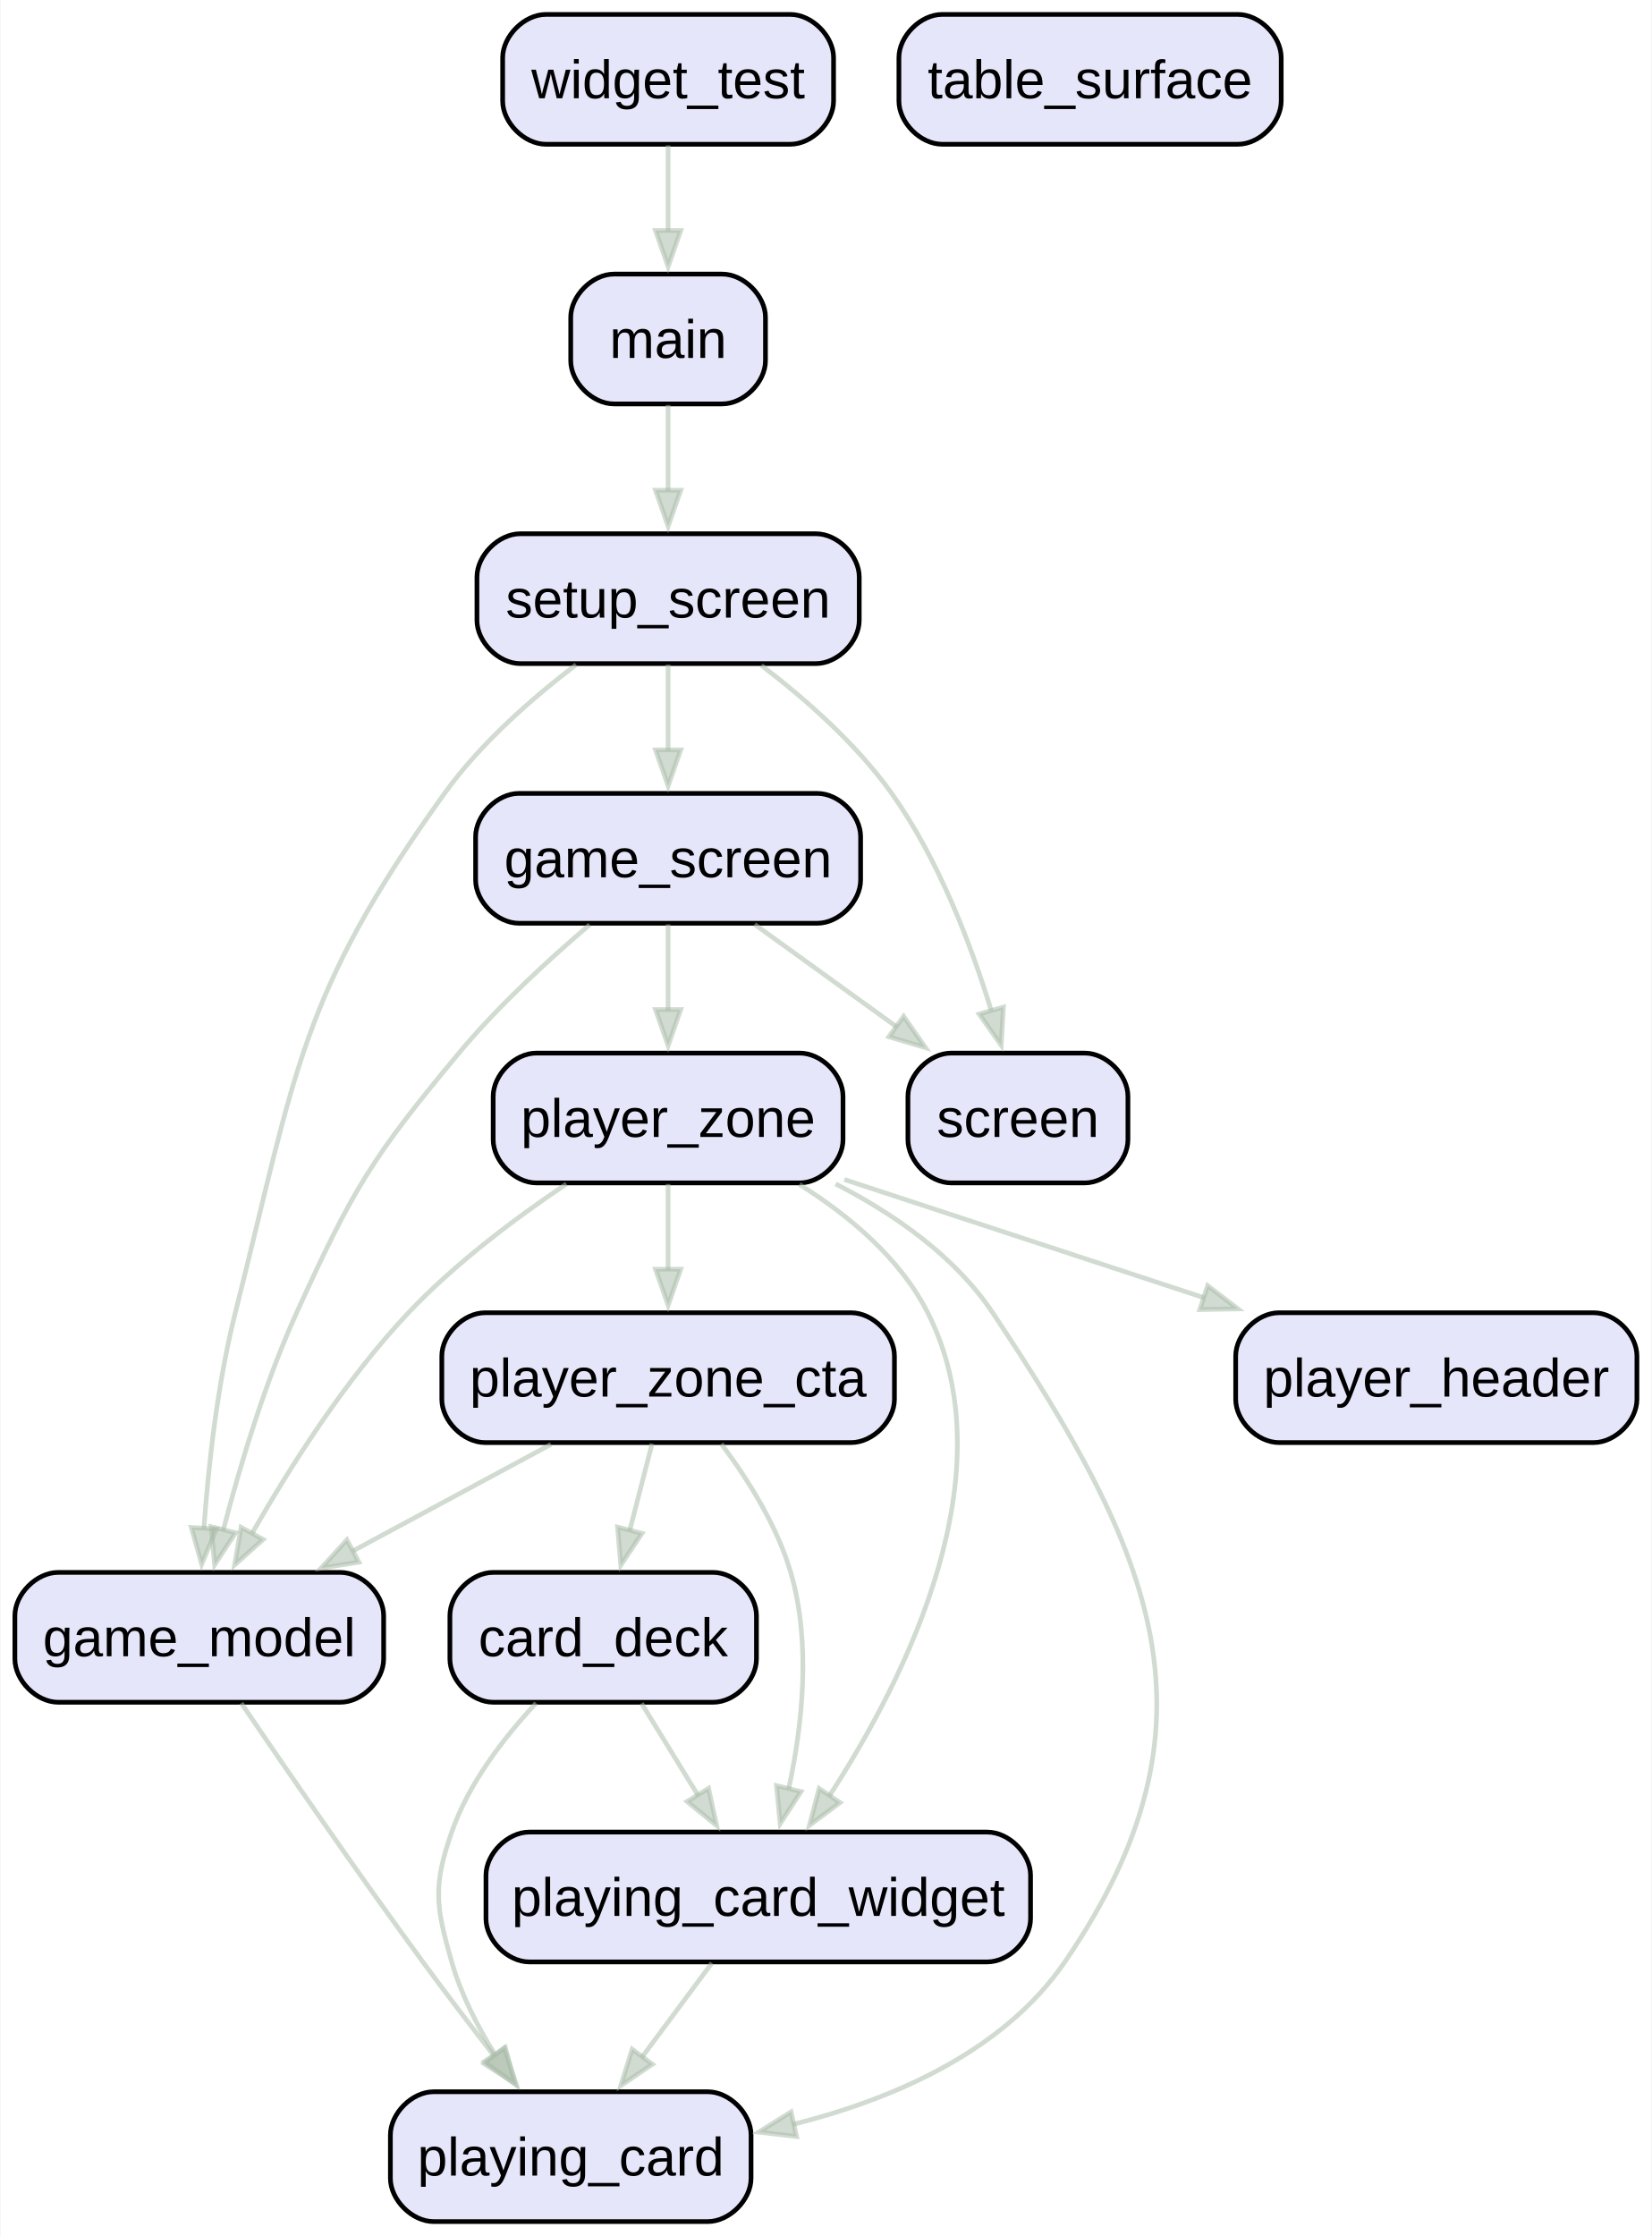
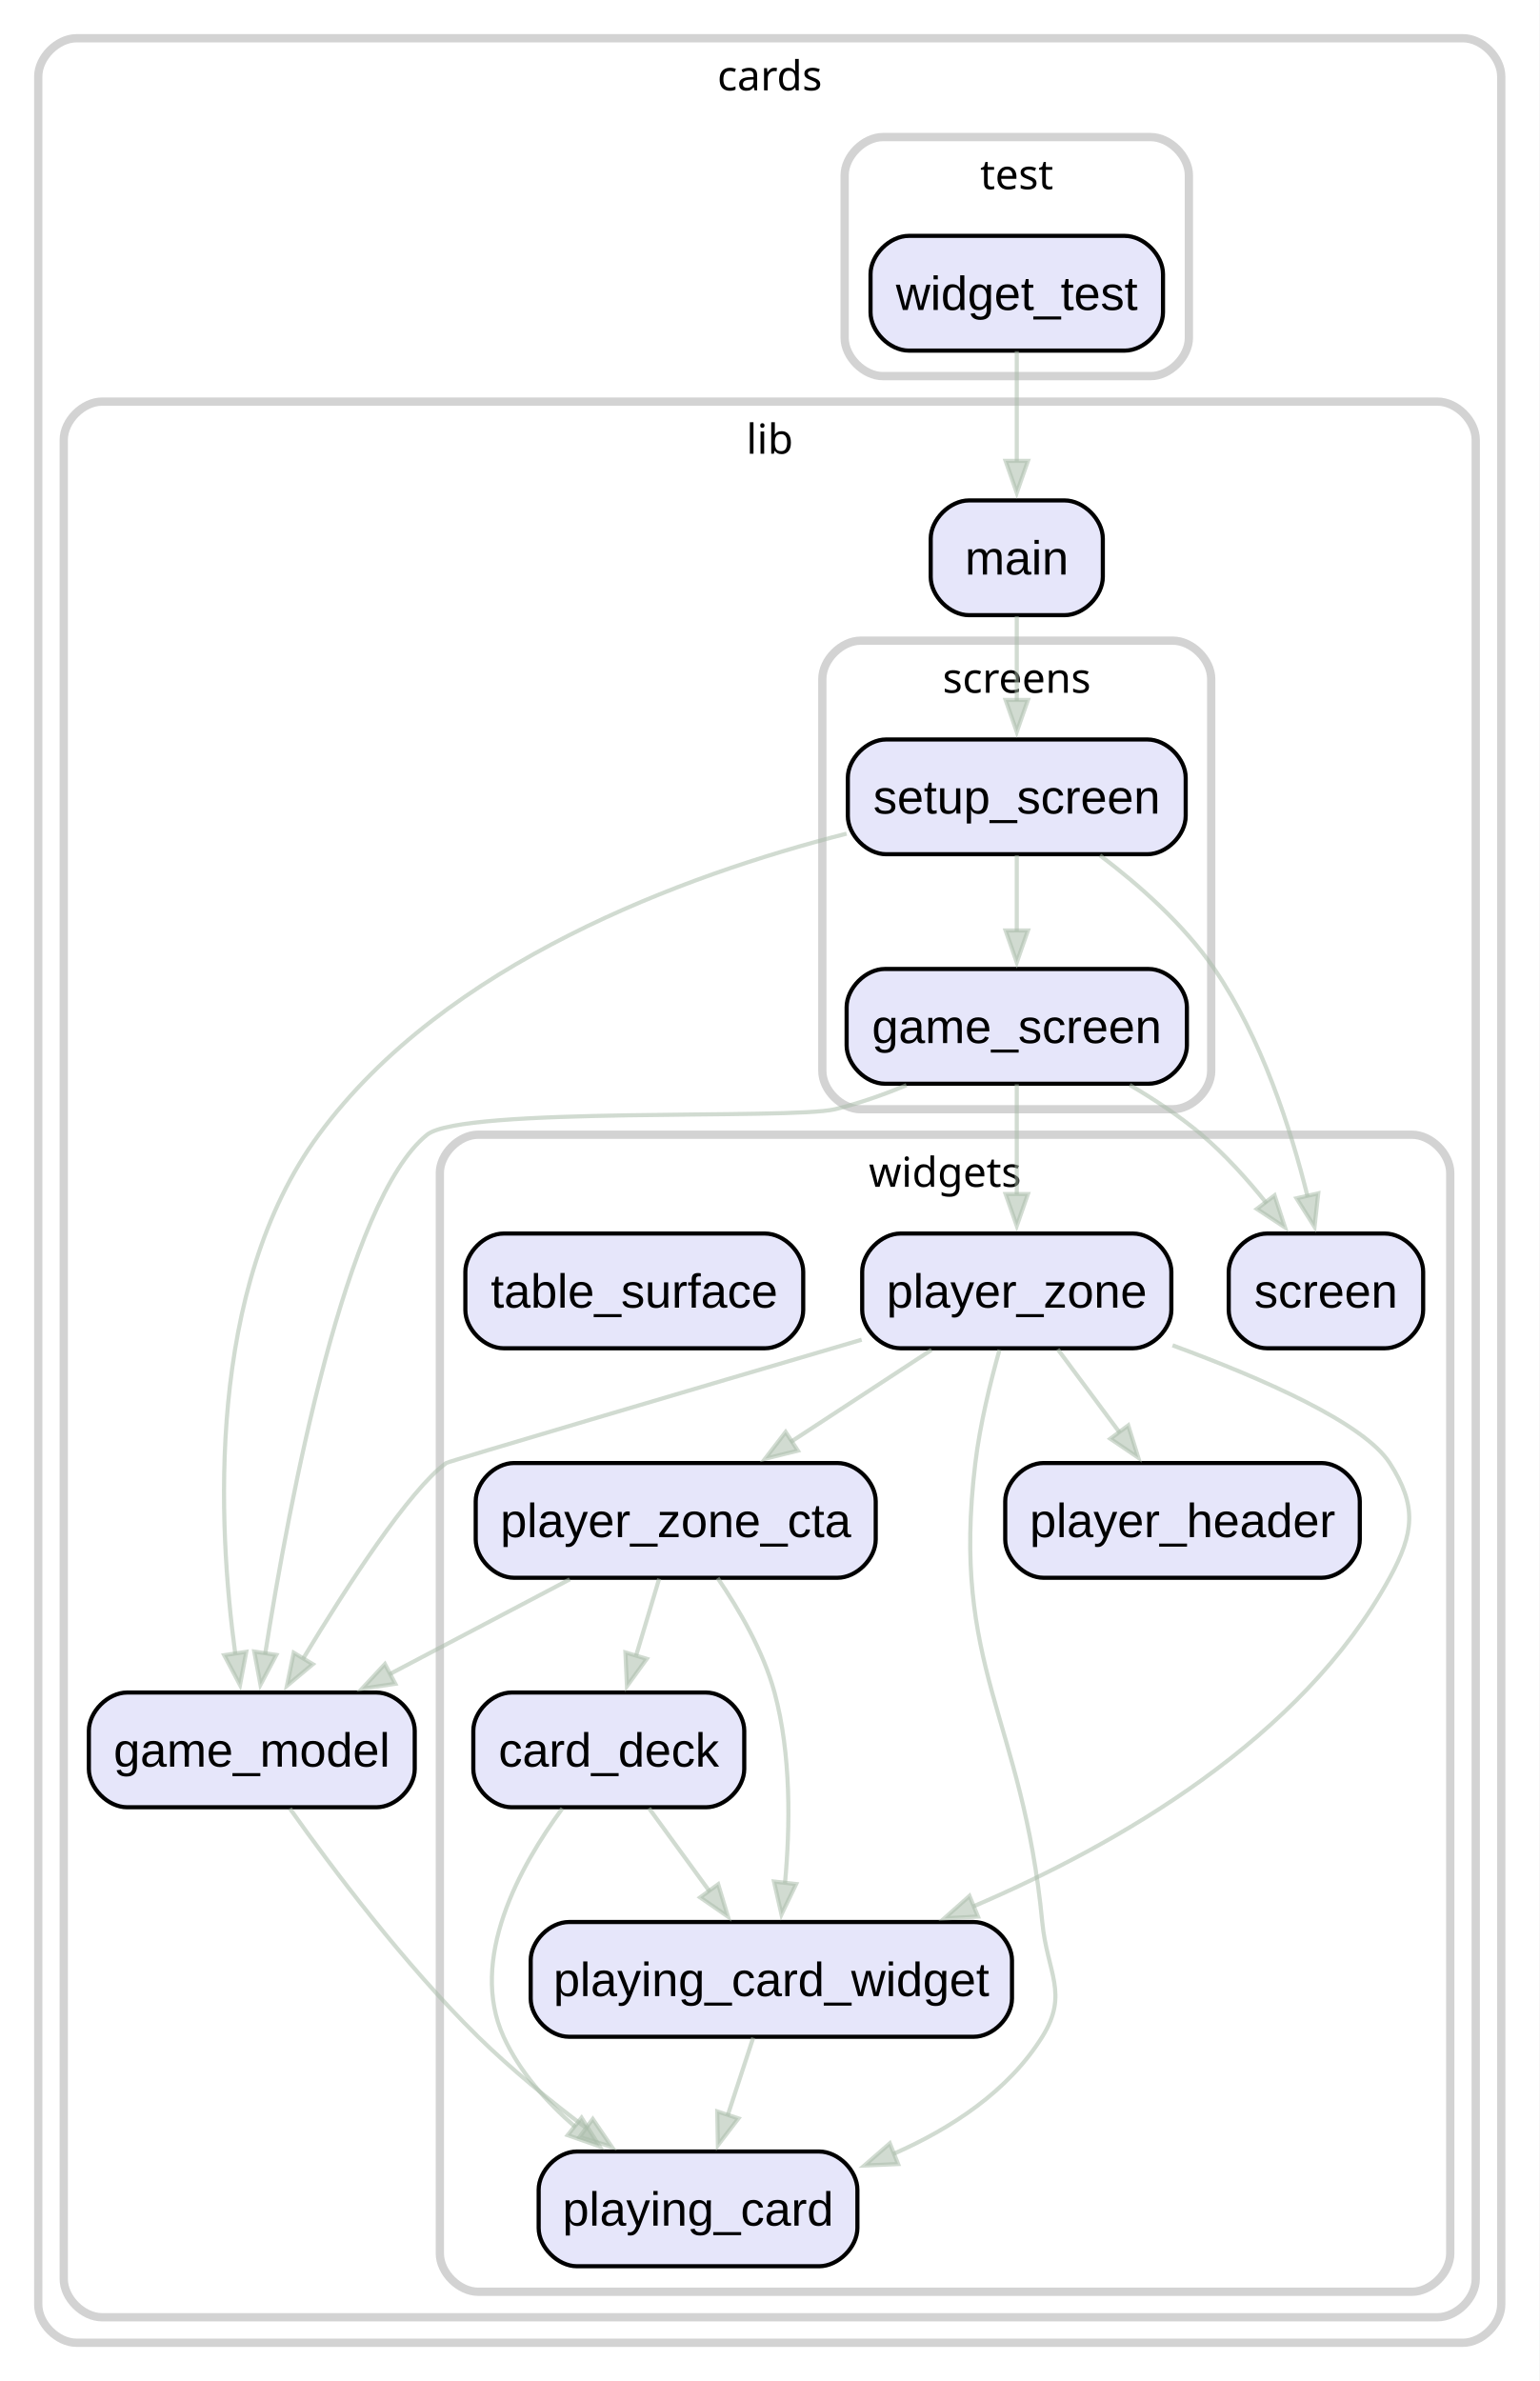
- <svg xmlns="http://www.w3.org/2000/svg" width="458pt" height="620pt" viewBox="0.00 0.00 457.75 620.00">
-   <g id="graph0" class="graph" transform="scale(1 1) rotate(0) translate(4 616)">
-     <polygon fill="white" stroke="none" points="-4,4 -4,-616 453.75,-616 453.75,4 -4,4" />
+ <svg xmlns="http://www.w3.org/2000/svg" width="483pt" height="747pt" viewBox="0.00 0.00 483.00 747.00">
+   <g id="graph0" class="graph" transform="scale(1 1) rotate(0) translate(4 743)">
+     <polygon fill="white" stroke="none" points="-4,4 -4,-743 479,-743 479,4 -4,4" />
+     <g id="clust1" class="cluster">
+       <path fill="none" stroke="lightgray" stroke-width="2.6" d="M20,-8C20,-8 455,-8 455,-8 461,-8 467,-14 467,-20 467,-20 467,-719 467,-719 467,-725 461,-731 455,-731 455,-731 20,-731 20,-731 14,-731 8,-725 8,-719 8,-719 8,-20 8,-20 8,-14 14,-8 20,-8" />
+       <text text-anchor="middle" x="237.5" y="-714.65" font-family="Arial Black" font-size="13.00">cards</text>
+     </g>
+     <g id="clust2" class="cluster">
+       <path fill="none" stroke="lightgray" stroke-width="2.6" d="M273,-625C273,-625 357,-625 357,-625 363,-625 369,-631 369,-637 369,-637 369,-688 369,-688 369,-694 363,-700 357,-700 357,-700 273,-700 273,-700 267,-700 261,-694 261,-688 261,-688 261,-637 261,-637 261,-631 267,-625 273,-625" />
+       <text text-anchor="middle" x="315" y="-683.65" font-family="Arial Black" font-size="13.00">test</text>
+     </g>
+     <g id="clust3" class="cluster">
+       <path fill="none" stroke="lightgray" stroke-width="2.6" d="M28,-16C28,-16 447,-16 447,-16 453,-16 459,-22 459,-28 459,-28 459,-605 459,-605 459,-611 453,-617 447,-617 447,-617 28,-617 28,-617 22,-617 16,-611 16,-605 16,-605 16,-28 16,-28 16,-22 22,-16 28,-16" />
+       <text text-anchor="middle" x="237.5" y="-600.65" font-family="Arial Black" font-size="13.00">lib</text>
+     </g>
+     <g id="clust4" class="cluster">
+       <path fill="none" stroke="lightgray" stroke-width="2.6" d="M266,-395C266,-395 364,-395 364,-395 370,-395 376,-401 376,-407 376,-407 376,-530 376,-530 376,-536 370,-542 364,-542 364,-542 266,-542 266,-542 260,-542 254,-536 254,-530 254,-530 254,-407 254,-407 254,-401 260,-395 266,-395" />
+       <text text-anchor="middle" x="315" y="-525.65" font-family="Arial Black" font-size="13.00">screens</text>
+     </g>
+     <g id="clust5" class="cluster">
+       <path fill="none" stroke="lightgray" stroke-width="2.6" d="M146,-24C146,-24 439,-24 439,-24 445,-24 451,-30 451,-36 451,-36 451,-375 451,-375 451,-381 445,-387 439,-387 439,-387 146,-387 146,-387 140,-387 134,-381 134,-375 134,-375 134,-36 134,-36 134,-30 140,-24 146,-24" />
+       <text text-anchor="middle" x="292.5" y="-370.65" font-family="Arial Black" font-size="13.00">widgets</text>
+     </g>
    <g id="node1" class="node">
-       <path fill="Lavender" stroke="black" stroke-width="1.3" d="M90.25,-180C90.25,-180 12,-180 12,-180 6,-180 0,-174 0,-168 0,-168 0,-156 0,-156 0,-150 6,-144 12,-144 12,-144 90.25,-144 90.25,-144 96.25,-144 102.25,-150 102.25,-156 102.25,-156 102.25,-168 102.25,-168 102.25,-174 96.25,-180 90.25,-180" />
-       <text text-anchor="middle" x="51.12" y="-156.75" font-family="Arial" font-size="15.00">game_model</text>
+       <path fill="Lavender" stroke="black" stroke-width="1.3" d="M348.88,-669C348.88,-669 281.12,-669 281.12,-669 275.12,-669 269.12,-663 269.12,-657 269.12,-657 269.12,-645 269.12,-645 269.12,-639 275.12,-633 281.12,-633 281.12,-633 348.88,-633 348.88,-633 354.88,-633 360.88,-639 360.88,-645 360.88,-645 360.88,-657 360.88,-657 360.88,-663 354.88,-669 348.88,-669" />
+       <text text-anchor="middle" x="315" y="-645.75" font-family="Arial" font-size="15.00">widget_test</text>
+     </g>
+     <g id="node5" class="node">
+       <path fill="Lavender" stroke="black" stroke-width="1.3" d="M330,-586C330,-586 300,-586 300,-586 294,-586 288,-580 288,-574 288,-574 288,-562 288,-562 288,-556 294,-550 300,-550 300,-550 330,-550 330,-550 336,-550 342,-556 342,-562 342,-562 342,-574 342,-574 342,-580 336,-586 330,-586" />
+       <text text-anchor="middle" x="315" y="-562.75" font-family="Arial" font-size="15.00">main</text>
+     </g>
+     <g id="edge1" class="edge">
+       <path fill="none" stroke="#aabbaa" stroke-width="1.3" stroke-opacity="0.533" d="M315,-632.82C315,-622.8 315,-609.88 315,-598.29" />
+       <polygon fill="#aabbaa" fill-opacity="0.533" stroke="#aabbaa" stroke-width="1.3" stroke-opacity="0.533" points="318.5,-598.4 315,-588.4 311.5,-598.4 318.5,-598.4" />
+     </g>
+     <g id="node2" class="node">
+       <path fill="Lavender" stroke="black" stroke-width="1.3" d="M114.12,-212C114.12,-212 35.88,-212 35.88,-212 29.88,-212 23.88,-206 23.88,-200 23.88,-200 23.88,-188 23.88,-188 23.88,-182 29.88,-176 35.88,-176 35.88,-176 114.12,-176 114.12,-176 120.12,-176 126.12,-182 126.12,-188 126.12,-188 126.12,-200 126.12,-200 126.12,-206 120.12,-212 114.12,-212" />
+       <text text-anchor="middle" x="75" y="-188.75" font-family="Arial" font-size="15.00">game_model</text>
+     </g>
+     <g id="node10" class="node">
+       <path fill="Lavender" stroke="black" stroke-width="1.3" d="M253,-68C253,-68 177,-68 177,-68 171,-68 165,-62 165,-56 165,-56 165,-44 165,-44 165,-38 171,-32 177,-32 177,-32 253,-32 253,-32 259,-32 265,-38 265,-44 265,-44 265,-56 265,-56 265,-62 259,-68 253,-68" />
+       <text text-anchor="middle" x="215" y="-44.75" font-family="Arial" font-size="15.00">playing_card</text>
+     </g>
+     <g id="edge2" class="edge">
+       <path fill="none" stroke="#aabbaa" stroke-width="1.3" stroke-opacity="0.533" d="M86.96,-175.58C100.24,-156.85 122.87,-126.71 146,-104 156.34,-93.85 168.61,-83.87 179.92,-75.35" />
+       <polygon fill="#aabbaa" fill-opacity="0.533" stroke="#aabbaa" stroke-width="1.3" stroke-opacity="0.533" points="181.98,-78.19 187.96,-69.44 177.83,-72.55 181.98,-78.19" />
+     </g>
+     <g id="node3" class="node">
+       <path fill="Lavender" stroke="black" stroke-width="1.3" d="M356.38,-439C356.38,-439 273.62,-439 273.62,-439 267.62,-439 261.62,-433 261.62,-427 261.62,-427 261.62,-415 261.62,-415 261.62,-409 267.62,-403 273.62,-403 273.62,-403 356.38,-403 356.38,-403 362.38,-403 368.38,-409 368.38,-415 368.38,-415 368.38,-427 368.38,-427 368.38,-433 362.38,-439 356.38,-439" />
+       <text text-anchor="middle" x="315" y="-415.75" font-family="Arial" font-size="15.00">game_screen</text>
+     </g>
+     <g id="edge5" class="edge">
+       <path fill="none" stroke="#aabbaa" stroke-width="1.3" stroke-opacity="0.533" d="M280.4,-402.53C273.16,-399.54 265.46,-396.81 258,-395 244.15,-391.64 141.11,-395.93 130,-387 104.58,-366.57 86.82,-272.48 79.19,-224.03" />
+       <polygon fill="#aabbaa" fill-opacity="0.533" stroke="#aabbaa" stroke-width="1.3" stroke-opacity="0.533" points="82.69,-223.79 77.72,-214.43 75.77,-224.85 82.69,-223.79" />
    </g>
    <g id="node9" class="node">
-       <path fill="Lavender" stroke="black" stroke-width="1.3" d="M192.12,-36C192.12,-36 116.12,-36 116.12,-36 110.12,-36 104.12,-30 104.12,-24 104.12,-24 104.12,-12 104.12,-12 104.12,-6 110.12,0 116.12,0 116.12,0 192.12,0 192.12,0 198.12,0 204.12,-6 204.12,-12 204.12,-12 204.12,-24 204.12,-24 204.12,-30 198.12,-36 192.12,-36" />
-       <text text-anchor="middle" x="154.12" y="-12.75" font-family="Arial" font-size="15.00">playing_card</text>
+       <path fill="Lavender" stroke="black" stroke-width="1.3" d="M351.5,-356C351.5,-356 278.5,-356 278.5,-356 272.5,-356 266.5,-350 266.5,-344 266.5,-344 266.5,-332 266.5,-332 266.5,-326 272.5,-320 278.5,-320 278.5,-320 351.5,-320 351.5,-320 357.5,-320 363.5,-326 363.5,-332 363.5,-332 363.5,-344 363.5,-344 363.5,-350 357.5,-356 351.5,-356" />
+       <text text-anchor="middle" x="315" y="-332.75" font-family="Arial" font-size="15.00">player_zone</text>
    </g>
-     <g id="edge1" class="edge">
-       <path fill="none" stroke="#aabbaa" stroke-width="1.3" stroke-opacity="0.533" d="M62.76,-143.76C75.04,-125.7 95.07,-96.59 113.12,-72 119.46,-63.37 126.54,-54.1 133,-45.76" />
-       <polygon fill="#aabbaa" fill-opacity="0.533" stroke="#aabbaa" stroke-width="1.3" stroke-opacity="0.533" points="135.63,-48.09 139.02,-38.05 130.11,-43.78 135.63,-48.09" />
+     <g id="edge3" class="edge">
+       <path fill="none" stroke="#aabbaa" stroke-width="1.3" stroke-opacity="0.533" d="M315,-402.82C315,-392.8 315,-379.88 315,-368.29" />
+       <polygon fill="#aabbaa" fill-opacity="0.533" stroke="#aabbaa" stroke-width="1.3" stroke-opacity="0.533" points="318.5,-368.4 315,-358.4 311.5,-368.4 318.5,-368.4" />
    </g>
-     <g id="node2" class="node">
-       <path fill="Lavender" stroke="black" stroke-width="1.3" d="M196.12,-540C196.12,-540 166.12,-540 166.12,-540 160.12,-540 154.12,-534 154.12,-528 154.12,-528 154.12,-516 154.12,-516 154.12,-510 160.12,-504 166.12,-504 166.12,-504 196.12,-504 196.12,-504 202.12,-504 208.12,-510 208.12,-516 208.12,-516 208.12,-528 208.12,-528 208.12,-534 202.12,-540 196.12,-540" />
-       <text text-anchor="middle" x="181.12" y="-516.75" font-family="Arial" font-size="15.00">main</text>
+     <g id="node12" class="node">
+       <path fill="Lavender" stroke="black" stroke-width="1.3" d="M430.5,-356C430.5,-356 393.5,-356 393.5,-356 387.5,-356 381.5,-350 381.5,-344 381.5,-344 381.5,-332 381.5,-332 381.5,-326 387.5,-320 393.5,-320 393.5,-320 430.5,-320 430.5,-320 436.5,-320 442.5,-326 442.5,-332 442.5,-332 442.5,-344 442.5,-344 442.5,-350 436.5,-356 430.5,-356" />
+       <text text-anchor="middle" x="412" y="-332.75" font-family="Arial" font-size="15.00">screen</text>
+     </g>
+     <g id="edge4" class="edge">
+       <path fill="none" stroke="#aabbaa" stroke-width="1.3" stroke-opacity="0.533" d="M350.43,-402.62C358.23,-398.05 366.19,-392.77 373,-387 380.37,-380.75 387.38,-372.97 393.37,-365.49" />
+       <polygon fill="#aabbaa" fill-opacity="0.533" stroke="#aabbaa" stroke-width="1.3" stroke-opacity="0.533" points="395.88,-367.97 399.17,-357.9 390.32,-363.72 395.88,-367.97" />
    </g>
    <g id="node4" class="node">
-       <path fill="Lavender" stroke="black" stroke-width="1.3" d="M222.12,-468C222.12,-468 140.12,-468 140.12,-468 134.12,-468 128.12,-462 128.12,-456 128.12,-456 128.12,-444 128.12,-444 128.12,-438 134.12,-432 140.12,-432 140.12,-432 222.12,-432 222.12,-432 228.12,-432 234.12,-438 234.12,-444 234.12,-444 234.12,-456 234.12,-456 234.12,-462 228.12,-468 222.12,-468" />
-       <text text-anchor="middle" x="181.12" y="-444.75" font-family="Arial" font-size="15.00">setup_screen</text>
+       <path fill="Lavender" stroke="black" stroke-width="1.3" d="M356,-511C356,-511 274,-511 274,-511 268,-511 262,-505 262,-499 262,-499 262,-487 262,-487 262,-481 268,-475 274,-475 274,-475 356,-475 356,-475 362,-475 368,-481 368,-487 368,-487 368,-499 368,-499 368,-505 362,-511 356,-511" />
+       <text text-anchor="middle" x="315" y="-487.75" font-family="Arial" font-size="15.00">setup_screen</text>
    </g>
-     <g id="edge2" class="edge">
-       <path fill="none" stroke="#aabbaa" stroke-width="1.3" stroke-opacity="0.533" d="M181.12,-503.7C181.12,-496.49 181.12,-487.93 181.12,-479.82" />
-       <polygon fill="#aabbaa" fill-opacity="0.533" stroke="#aabbaa" stroke-width="1.3" stroke-opacity="0.533" points="184.63,-480.07 181.13,-470.07 177.63,-480.07 184.63,-480.07" />
+     <g id="edge6" class="edge">
+       <path fill="none" stroke="#aabbaa" stroke-width="1.3" stroke-opacity="0.533" d="M261.61,-481.46C210.58,-468.43 135.72,-441.01 96,-387 60.61,-338.88 64.3,-264.75 69.82,-224.12" />
+       <polygon fill="#aabbaa" fill-opacity="0.533" stroke="#aabbaa" stroke-width="1.3" stroke-opacity="0.533" points="73.27,-224.77 71.3,-214.36 66.34,-223.72 73.27,-224.77" />
    </g>
-     <g id="node3" class="node">
-       <path fill="Lavender" stroke="black" stroke-width="1.3" d="M222.5,-396C222.5,-396 139.75,-396 139.75,-396 133.75,-396 127.75,-390 127.75,-384 127.75,-384 127.75,-372 127.75,-372 127.75,-366 133.75,-360 139.75,-360 139.75,-360 222.5,-360 222.5,-360 228.5,-360 234.5,-366 234.5,-372 234.5,-372 234.5,-384 234.5,-384 234.5,-390 228.5,-396 222.5,-396" />
-       <text text-anchor="middle" x="181.12" y="-372.75" font-family="Arial" font-size="15.00">game_screen</text>
+     <g id="edge7" class="edge">
+       <path fill="none" stroke="#aabbaa" stroke-width="1.3" stroke-opacity="0.533" d="M315,-474.7C315,-467.49 315,-458.93 315,-450.82" />
+       <polygon fill="#aabbaa" fill-opacity="0.533" stroke="#aabbaa" stroke-width="1.3" stroke-opacity="0.533" points="318.5,-451.07 315,-441.07 311.5,-451.07 318.5,-451.07" />
    </g>
-     <g id="edge5" class="edge">
-       <path fill="none" stroke="#aabbaa" stroke-width="1.3" stroke-opacity="0.533" d="M159.4,-359.62C147.9,-349.84 133.95,-337 123.12,-324 98.97,-295 93.74,-286.35 78.12,-252 69.28,-232.53 62.36,-209.39 57.74,-191.58" />
-       <polygon fill="#aabbaa" fill-opacity="0.533" stroke="#aabbaa" stroke-width="1.3" stroke-opacity="0.533" points="61.2,-190.99 55.39,-182.13 54.41,-192.67 61.2,-190.99" />
+     <g id="edge8" class="edge">
+       <path fill="none" stroke="#aabbaa" stroke-width="1.3" stroke-opacity="0.533" d="M341.09,-474.66C353.42,-465.34 367.48,-452.91 377,-439 391.85,-417.3 401.03,-388.66 406.24,-367.59" />
+       <polygon fill="#aabbaa" fill-opacity="0.533" stroke="#aabbaa" stroke-width="1.3" stroke-opacity="0.533" points="409.59,-368.61 408.42,-358.08 402.77,-367.05 409.59,-368.61" />
+     </g>
+     <g id="edge9" class="edge">
+       <path fill="none" stroke="#aabbaa" stroke-width="1.3" stroke-opacity="0.533" d="M315,-549.7C315,-541.76 315,-532.12 315,-523.11" />
+       <polygon fill="#aabbaa" fill-opacity="0.533" stroke="#aabbaa" stroke-width="1.3" stroke-opacity="0.533" points="318.5,-523.4 315,-513.4 311.5,-523.4 318.5,-523.4" />
+     </g>
+     <g id="node6" class="node">
+       <path fill="Lavender" stroke="black" stroke-width="1.3" d="M301.5,-140C301.5,-140 174.5,-140 174.5,-140 168.5,-140 162.5,-134 162.5,-128 162.5,-128 162.5,-116 162.5,-116 162.5,-110 168.5,-104 174.5,-104 174.5,-104 301.5,-104 301.5,-104 307.5,-104 313.5,-110 313.5,-116 313.5,-116 313.5,-128 313.5,-128 313.5,-134 307.5,-140 301.5,-140" />
+       <text text-anchor="middle" x="238" y="-116.75" font-family="Arial" font-size="15.00">playing_card_widget</text>
+     </g>
+     <g id="edge10" class="edge">
+       <path fill="none" stroke="#aabbaa" stroke-width="1.3" stroke-opacity="0.533" d="M232.31,-103.7C229.89,-96.32 227,-87.52 224.28,-79.25" />
+       <polygon fill="#aabbaa" fill-opacity="0.533" stroke="#aabbaa" stroke-width="1.3" stroke-opacity="0.533" points="227.68,-78.38 221.23,-69.97 221.03,-80.57 227.68,-78.38" />
    </g>
    <g id="node7" class="node">
-       <path fill="Lavender" stroke="black" stroke-width="1.3" d="M217.62,-324C217.62,-324 144.62,-324 144.62,-324 138.62,-324 132.62,-318 132.62,-312 132.62,-312 132.62,-300 132.62,-300 132.62,-294 138.62,-288 144.62,-288 144.62,-288 217.62,-288 217.62,-288 223.62,-288 229.62,-294 229.62,-300 229.62,-300 229.62,-312 229.62,-312 229.62,-318 223.62,-324 217.62,-324" />
-       <text text-anchor="middle" x="181.12" y="-300.75" font-family="Arial" font-size="15.00">player_zone</text>
+       <path fill="Lavender" stroke="black" stroke-width="1.3" d="M217.5,-212C217.5,-212 156.5,-212 156.5,-212 150.5,-212 144.5,-206 144.5,-200 144.5,-200 144.5,-188 144.5,-188 144.5,-182 150.5,-176 156.5,-176 156.5,-176 217.5,-176 217.5,-176 223.5,-176 229.5,-182 229.5,-188 229.5,-188 229.5,-200 229.5,-200 229.5,-206 223.5,-212 217.5,-212" />
+       <text text-anchor="middle" x="187" y="-188.75" font-family="Arial" font-size="15.00">card_deck</text>
    </g>
-     <g id="edge3" class="edge">
-       <path fill="none" stroke="#aabbaa" stroke-width="1.3" stroke-opacity="0.533" d="M181.12,-359.7C181.12,-352.49 181.12,-343.93 181.12,-335.82" />
-       <polygon fill="#aabbaa" fill-opacity="0.533" stroke="#aabbaa" stroke-width="1.3" stroke-opacity="0.533" points="184.63,-336.07 181.13,-326.07 177.63,-336.07 184.63,-336.07" />
+     <g id="edge12" class="edge">
+       <path fill="none" stroke="#aabbaa" stroke-width="1.3" stroke-opacity="0.533" d="M199.61,-175.7C205.35,-167.81 212.28,-158.3 218.66,-149.55" />
+       <polygon fill="#aabbaa" fill-opacity="0.533" stroke="#aabbaa" stroke-width="1.3" stroke-opacity="0.533" points="221.32,-151.84 224.38,-141.69 215.66,-147.72 221.32,-151.84" />
+     </g>
+     <g id="edge11" class="edge">
+       <path fill="none" stroke="#aabbaa" stroke-width="1.3" stroke-opacity="0.533" d="M172.44,-175.64C159.08,-157.48 142.93,-128.29 154,-104 158.98,-93.09 167.43,-83.55 176.49,-75.69" />
+       <polygon fill="#aabbaa" fill-opacity="0.533" stroke="#aabbaa" stroke-width="1.3" stroke-opacity="0.533" points="178.46,-78.59 184.1,-69.62 174.1,-73.12 178.46,-78.59" />
+     </g>
+     <g id="node8" class="node">
+       <path fill="Lavender" stroke="black" stroke-width="1.3" d="M236,-356C236,-356 154,-356 154,-356 148,-356 142,-350 142,-344 142,-344 142,-332 142,-332 142,-326 148,-320 154,-320 154,-320 236,-320 236,-320 242,-320 248,-326 248,-332 248,-332 248,-344 248,-344 248,-350 242,-356 236,-356" />
+       <text text-anchor="middle" x="195" y="-332.75" font-family="Arial" font-size="15.00">table_surface</text>
+     </g>
+     <g id="edge13" class="edge">
+       <path fill="none" stroke="#aabbaa" stroke-width="1.3" stroke-opacity="0.533" d="M266.33,-322.69C213.56,-307.17 136.69,-284.5 136,-284 124.43,-275.58 104.94,-245.5 91.1,-222.62" />
+       <polygon fill="#aabbaa" fill-opacity="0.533" stroke="#aabbaa" stroke-width="1.3" stroke-opacity="0.533" points="94.15,-220.89 86.02,-214.1 88.14,-224.48 94.15,-220.89" />
+     </g>
+     <g id="edge17" class="edge">
+       <path fill="none" stroke="#aabbaa" stroke-width="1.3" stroke-opacity="0.533" d="M363.87,-320.92C392.23,-310.49 423.9,-296.56 432,-284 440.67,-270.55 439.66,-262.05 432,-248 404.45,-197.47 346.73,-164.29 301.37,-144.89" />
+       <polygon fill="#aabbaa" fill-opacity="0.533" stroke="#aabbaa" stroke-width="1.3" stroke-opacity="0.533" points="302.83,-141.71 292.25,-141.13 300.16,-148.18 302.83,-141.71" />
+     </g>
+     <g id="edge16" class="edge">
+       <path fill="none" stroke="#aabbaa" stroke-width="1.3" stroke-opacity="0.533" d="M309.59,-319.53C306.7,-309.29 303.45,-296.04 302,-284 294.24,-219.79 316.8,-204.38 323,-140 324.53,-124.07 331.46,-117.58 323,-104 312.38,-86.97 294.52,-75.25 276.34,-67.26" />
+       <polygon fill="#aabbaa" fill-opacity="0.533" stroke="#aabbaa" stroke-width="1.3" stroke-opacity="0.533" points="277.77,-64.06 267.18,-63.6 275.17,-70.56 277.77,-64.06" />
    </g>
    <g id="node11" class="node">
-       <path fill="Lavender" stroke="black" stroke-width="1.3" d="M296.62,-324C296.62,-324 259.62,-324 259.62,-324 253.62,-324 247.62,-318 247.62,-312 247.62,-312 247.62,-300 247.62,-300 247.62,-294 253.62,-288 259.62,-288 259.62,-288 296.62,-288 296.62,-288 302.62,-288 308.62,-294 308.62,-300 308.62,-300 308.62,-312 308.62,-312 308.62,-318 302.62,-324 296.62,-324" />
-       <text text-anchor="middle" x="278.12" y="-300.75" font-family="Arial" font-size="15.00">screen</text>
+       <path fill="Lavender" stroke="black" stroke-width="1.3" d="M258.75,-284C258.75,-284 157.25,-284 157.25,-284 151.25,-284 145.25,-278 145.25,-272 145.25,-272 145.25,-260 145.25,-260 145.25,-254 151.25,-248 157.25,-248 157.25,-248 258.75,-248 258.75,-248 264.75,-248 270.75,-254 270.75,-260 270.75,-260 270.75,-272 270.75,-272 270.75,-278 264.75,-284 258.75,-284" />
+       <text text-anchor="middle" x="208" y="-260.75" font-family="Arial" font-size="15.00">player_zone_cta</text>
    </g>
-     <g id="edge4" class="edge">
-       <path fill="none" stroke="#aabbaa" stroke-width="1.3" stroke-opacity="0.533" d="M205.1,-359.7C216.99,-351.11 231.56,-340.61 244.54,-331.24" />
-       <polygon fill="#aabbaa" fill-opacity="0.533" stroke="#aabbaa" stroke-width="1.3" stroke-opacity="0.533" points="246.43,-334.19 252.49,-325.5 242.33,-328.51 246.43,-334.19" />
+     <g id="edge15" class="edge">
+       <path fill="none" stroke="#aabbaa" stroke-width="1.3" stroke-opacity="0.533" d="M288.28,-319.52C274.9,-310.76 258.51,-300.04 244.04,-290.58" />
+       <polygon fill="#aabbaa" fill-opacity="0.533" stroke="#aabbaa" stroke-width="1.3" stroke-opacity="0.533" points="246.32,-287.88 236.03,-285.34 242.48,-293.74 246.32,-287.88" />
    </g>
-     <g id="edge6" class="edge">
-       <path fill="none" stroke="#aabbaa" stroke-width="1.3" stroke-opacity="0.533" d="M155.62,-431.7C143.29,-422.31 129.04,-409.8 119.12,-396 78.86,-339.97 78.02,-318.9 61.12,-252 56.16,-232.35 53.66,-209.63 52.4,-192.07" />
-       <polygon fill="#aabbaa" fill-opacity="0.533" stroke="#aabbaa" stroke-width="1.3" stroke-opacity="0.533" points="55.91,-192.04 51.8,-182.27 48.92,-192.47 55.91,-192.04" />
-     </g>
-     <g id="edge7" class="edge">
-       <path fill="none" stroke="#aabbaa" stroke-width="1.3" stroke-opacity="0.533" d="M181.12,-431.7C181.12,-424.49 181.12,-415.93 181.12,-407.82" />
-       <polygon fill="#aabbaa" fill-opacity="0.533" stroke="#aabbaa" stroke-width="1.3" stroke-opacity="0.533" points="184.63,-408.07 181.13,-398.07 177.63,-408.07 184.63,-408.07" />
-     </g>
-     <g id="edge8" class="edge">
-       <path fill="none" stroke="#aabbaa" stroke-width="1.3" stroke-opacity="0.533" d="M206.99,-431.5C219.26,-422.14 233.35,-409.72 243.12,-396 256.1,-377.79 265.11,-354.1 270.74,-335.74" />
-       <polygon fill="#aabbaa" fill-opacity="0.533" stroke="#aabbaa" stroke-width="1.3" stroke-opacity="0.533" points="274.09,-336.75 273.48,-326.18 267.36,-334.82 274.09,-336.75" />
-     </g>
-     <g id="node5" class="node">
-       <path fill="Lavender" stroke="black" stroke-width="1.3" d="M193.62,-180C193.62,-180 132.62,-180 132.62,-180 126.62,-180 120.62,-174 120.62,-168 120.62,-168 120.62,-156 120.62,-156 120.62,-150 126.62,-144 132.62,-144 132.62,-144 193.62,-144 193.62,-144 199.62,-144 205.62,-150 205.62,-156 205.62,-156 205.62,-168 205.62,-168 205.62,-174 199.62,-180 193.62,-180" />
-       <text text-anchor="middle" x="163.12" y="-156.75" font-family="Arial" font-size="15.00">card_deck</text>
-     </g>
-     <g id="edge9" class="edge">
-       <path fill="none" stroke="#aabbaa" stroke-width="1.3" stroke-opacity="0.533" d="M144.52,-143.76C135.59,-134.2 125.83,-121.53 121.12,-108 115.86,-92.89 116.73,-87.38 121.12,-72 123.69,-63.01 128.28,-54.07 133.22,-46.16" />
-       <polygon fill="#aabbaa" fill-opacity="0.533" stroke="#aabbaa" stroke-width="1.3" stroke-opacity="0.533" points="135.99,-48.31 138.7,-38.06 130.19,-44.39 135.99,-48.31" />
-     </g>
-     <g id="node10" class="node">
-       <path fill="Lavender" stroke="black" stroke-width="1.3" d="M269.62,-108C269.62,-108 142.62,-108 142.62,-108 136.62,-108 130.62,-102 130.62,-96 130.62,-96 130.62,-84 130.62,-84 130.62,-78 136.62,-72 142.62,-72 142.62,-72 269.62,-72 269.62,-72 275.62,-72 281.62,-78 281.62,-84 281.62,-84 281.62,-96 281.62,-96 281.62,-102 275.62,-108 269.62,-108" />
-       <text text-anchor="middle" x="206.12" y="-84.75" font-family="Arial" font-size="15.00">playing_card_widget</text>
-     </g>
-     <g id="edge10" class="edge">
-       <path fill="none" stroke="#aabbaa" stroke-width="1.3" stroke-opacity="0.533" d="M173.75,-143.7C178.49,-135.98 184.19,-126.71 189.47,-118.11" />
-       <polygon fill="#aabbaa" fill-opacity="0.533" stroke="#aabbaa" stroke-width="1.3" stroke-opacity="0.533" points="192.34,-120.13 194.59,-109.78 186.37,-116.47 192.34,-120.13" />
-     </g>
-     <g id="node6" class="node">
-       <path fill="Lavender" stroke="black" stroke-width="1.3" d="M437.75,-252C437.75,-252 350.5,-252 350.5,-252 344.5,-252 338.5,-246 338.5,-240 338.5,-240 338.5,-228 338.5,-228 338.5,-222 344.5,-216 350.5,-216 350.5,-216 437.75,-216 437.75,-216 443.75,-216 449.75,-222 449.75,-228 449.75,-228 449.75,-240 449.75,-240 449.75,-246 443.75,-252 437.75,-252" />
-       <text text-anchor="middle" x="394.12" y="-228.75" font-family="Arial" font-size="15.00">player_header</text>
-     </g>
-     <g id="edge11" class="edge">
-       <path fill="none" stroke="#aabbaa" stroke-width="1.3" stroke-opacity="0.533" d="M152.93,-287.72C138.81,-278.24 122.02,-265.65 109.12,-252 91.74,-233.59 76.32,-209.33 65.76,-190.79" />
-       <polygon fill="#aabbaa" fill-opacity="0.533" stroke="#aabbaa" stroke-width="1.3" stroke-opacity="0.533" points="68.84,-189.13 60.93,-182.08 62.72,-192.52 68.84,-189.13" />
-     </g>
-     <g id="edge12" class="edge">
-       <path fill="none" stroke="#aabbaa" stroke-width="1.3" stroke-opacity="0.533" d="M229.99,-288.94C259.66,-279.19 297.86,-266.64 329.94,-256.09" />
-       <polygon fill="#aabbaa" fill-opacity="0.533" stroke="#aabbaa" stroke-width="1.3" stroke-opacity="0.533" points="330.73,-259.52 339.14,-253.07 328.55,-252.87 330.73,-259.52" />
-     </g>
-     <g id="node8" class="node">
-       <path fill="Lavender" stroke="black" stroke-width="1.3" d="M231.88,-252C231.88,-252 130.38,-252 130.38,-252 124.38,-252 118.38,-246 118.38,-240 118.38,-240 118.38,-228 118.38,-228 118.38,-222 124.38,-216 130.38,-216 130.38,-216 231.88,-216 231.88,-216 237.88,-216 243.88,-222 243.88,-228 243.88,-228 243.88,-240 243.88,-240 243.88,-246 237.88,-252 231.88,-252" />
-       <text text-anchor="middle" x="181.12" y="-228.75" font-family="Arial" font-size="15.00">player_zone_cta</text>
-     </g>
-     <g id="edge13" class="edge">
-       <path fill="none" stroke="#aabbaa" stroke-width="1.3" stroke-opacity="0.533" d="M181.12,-287.7C181.12,-280.49 181.12,-271.93 181.12,-263.82" />
-       <polygon fill="#aabbaa" fill-opacity="0.533" stroke="#aabbaa" stroke-width="1.3" stroke-opacity="0.533" points="184.63,-264.07 181.13,-254.07 177.63,-264.07 184.63,-264.07" />
+     <g id="node13" class="node">
+       <path fill="Lavender" stroke="black" stroke-width="1.3" d="M410.62,-284C410.62,-284 323.38,-284 323.38,-284 317.38,-284 311.38,-278 311.38,-272 311.38,-272 311.38,-260 311.38,-260 311.38,-254 317.38,-248 323.38,-248 323.38,-248 410.62,-248 410.62,-248 416.62,-248 422.62,-254 422.62,-260 422.62,-260 422.62,-272 422.62,-272 422.62,-278 416.62,-284 410.62,-284" />
+       <text text-anchor="middle" x="367" y="-260.75" font-family="Arial" font-size="15.00">player_header</text>
    </g>
    <g id="edge14" class="edge">
-       <path fill="none" stroke="#aabbaa" stroke-width="1.3" stroke-opacity="0.533" d="M227.56,-287.73C243.84,-279.38 260.66,-267.69 271.12,-252 315.79,-185.04 336.63,-138.4 291.12,-72 274.08,-47.13 243.57,-33.93 215.65,-26.92" />
-       <polygon fill="#aabbaa" fill-opacity="0.533" stroke="#aabbaa" stroke-width="1.3" stroke-opacity="0.533" points="216.75,-23.58 206.23,-24.8 215.21,-30.41 216.75,-23.58" />
-     </g>
-     <g id="edge15" class="edge">
-       <path fill="none" stroke="#aabbaa" stroke-width="1.3" stroke-opacity="0.533" d="M217.53,-287.58C231.31,-278.95 245.49,-267.1 253.12,-252 275.53,-207.68 247.23,-150.96 225.83,-118.03" />
-       <polygon fill="#aabbaa" fill-opacity="0.533" stroke="#aabbaa" stroke-width="1.3" stroke-opacity="0.533" points="228.8,-116.17 220.3,-109.85 223,-120.09 228.8,-116.17" />
-     </g>
-     <g id="edge16" class="edge">
-       <path fill="none" stroke="#aabbaa" stroke-width="1.3" stroke-opacity="0.533" d="M148.66,-215.52C132.01,-206.55 111.53,-195.53 93.64,-185.9" />
-       <polygon fill="#aabbaa" fill-opacity="0.533" stroke="#aabbaa" stroke-width="1.3" stroke-opacity="0.533" points="95.38,-182.85 84.91,-181.19 92.06,-189.02 95.38,-182.85" />
-     </g>
-     <g id="edge17" class="edge">
-       <path fill="none" stroke="#aabbaa" stroke-width="1.3" stroke-opacity="0.533" d="M176.68,-215.7C174.8,-208.41 172.57,-199.73 170.46,-191.54" />
-       <polygon fill="#aabbaa" fill-opacity="0.533" stroke="#aabbaa" stroke-width="1.3" stroke-opacity="0.533" points="173.89,-190.82 168.01,-182.01 167.11,-192.57 173.89,-190.82" />
+       <path fill="none" stroke="#aabbaa" stroke-width="1.3" stroke-opacity="0.533" d="M327.85,-319.7C333.71,-311.81 340.77,-302.3 347.28,-293.55" />
+       <polygon fill="#aabbaa" fill-opacity="0.533" stroke="#aabbaa" stroke-width="1.3" stroke-opacity="0.533" points="349.97,-295.8 353.12,-285.68 344.35,-291.62 349.97,-295.8" />
    </g>
    <g id="edge18" class="edge">
-       <path fill="none" stroke="#aabbaa" stroke-width="1.3" stroke-opacity="0.533" d="M195.88,-215.63C203.22,-205.85 211.31,-193.01 215.12,-180 220.85,-160.48 218.36,-137.63 214.56,-119.98" />
-       <polygon fill="#aabbaa" fill-opacity="0.533" stroke="#aabbaa" stroke-width="1.3" stroke-opacity="0.533" points="217.98,-119.22 212.2,-110.33 211.18,-120.88 217.98,-119.22" />
+       <path fill="none" stroke="#aabbaa" stroke-width="1.3" stroke-opacity="0.533" d="M174.78,-247.52C157.67,-238.51 136.6,-227.42 118.24,-217.76" />
+       <polygon fill="#aabbaa" fill-opacity="0.533" stroke="#aabbaa" stroke-width="1.3" stroke-opacity="0.533" points="120.02,-214.74 109.54,-213.18 116.76,-220.93 120.02,-214.74" />
+     </g>
+     <g id="edge20" class="edge">
+       <path fill="none" stroke="#aabbaa" stroke-width="1.3" stroke-opacity="0.533" d="M221.15,-247.91C227.92,-238.01 235.49,-224.96 239,-212 244.27,-192.56 243.91,-169.84 242.29,-152.22" />
+       <polygon fill="#aabbaa" fill-opacity="0.533" stroke="#aabbaa" stroke-width="1.3" stroke-opacity="0.533" points="245.78,-151.91 241.18,-142.37 238.83,-152.7 245.78,-151.91" />
    </g>
    <g id="edge19" class="edge">
-       <path fill="none" stroke="#aabbaa" stroke-width="1.3" stroke-opacity="0.533" d="M193.27,-71.7C187.41,-63.81 180.35,-54.3 173.85,-45.55" />
-       <polygon fill="#aabbaa" fill-opacity="0.533" stroke="#aabbaa" stroke-width="1.3" stroke-opacity="0.533" points="176.78,-43.62 168,-37.68 171.16,-47.8 176.78,-43.62" />
-     </g>
-     <g id="node12" class="node">
-       <path fill="Lavender" stroke="black" stroke-width="1.3" d="M339.12,-612C339.12,-612 257.12,-612 257.12,-612 251.12,-612 245.12,-606 245.12,-600 245.12,-600 245.12,-588 245.12,-588 245.12,-582 251.12,-576 257.12,-576 257.12,-576 339.12,-576 339.12,-576 345.12,-576 351.12,-582 351.12,-588 351.12,-588 351.12,-600 351.12,-600 351.12,-606 345.12,-612 339.12,-612" />
-       <text text-anchor="middle" x="298.12" y="-588.75" font-family="Arial" font-size="15.00">table_surface</text>
-     </g>
-     <g id="node13" class="node">
-       <path fill="Lavender" stroke="black" stroke-width="1.3" d="M215,-612C215,-612 147.25,-612 147.25,-612 141.25,-612 135.25,-606 135.25,-600 135.25,-600 135.25,-588 135.25,-588 135.25,-582 141.25,-576 147.25,-576 147.25,-576 215,-576 215,-576 221,-576 227,-582 227,-588 227,-588 227,-600 227,-600 227,-606 221,-612 215,-612" />
-       <text text-anchor="middle" x="181.12" y="-588.75" font-family="Arial" font-size="15.00">widget_test</text>
-     </g>
-     <g id="edge20" class="edge">
-       <path fill="none" stroke="#aabbaa" stroke-width="1.3" stroke-opacity="0.533" d="M181.12,-575.7C181.12,-568.49 181.12,-559.93 181.12,-551.82" />
-       <polygon fill="#aabbaa" fill-opacity="0.533" stroke="#aabbaa" stroke-width="1.3" stroke-opacity="0.533" points="184.63,-552.07 181.13,-542.07 177.63,-552.07 184.63,-552.07" />
+       <path fill="none" stroke="#aabbaa" stroke-width="1.3" stroke-opacity="0.533" d="M202.81,-247.7C200.62,-240.41 198.02,-231.73 195.56,-223.54" />
+       <polygon fill="#aabbaa" fill-opacity="0.533" stroke="#aabbaa" stroke-width="1.3" stroke-opacity="0.533" points="198.92,-222.56 192.7,-213.99 192.22,-224.57 198.92,-222.56" />
    </g>
  </g>
</svg>
